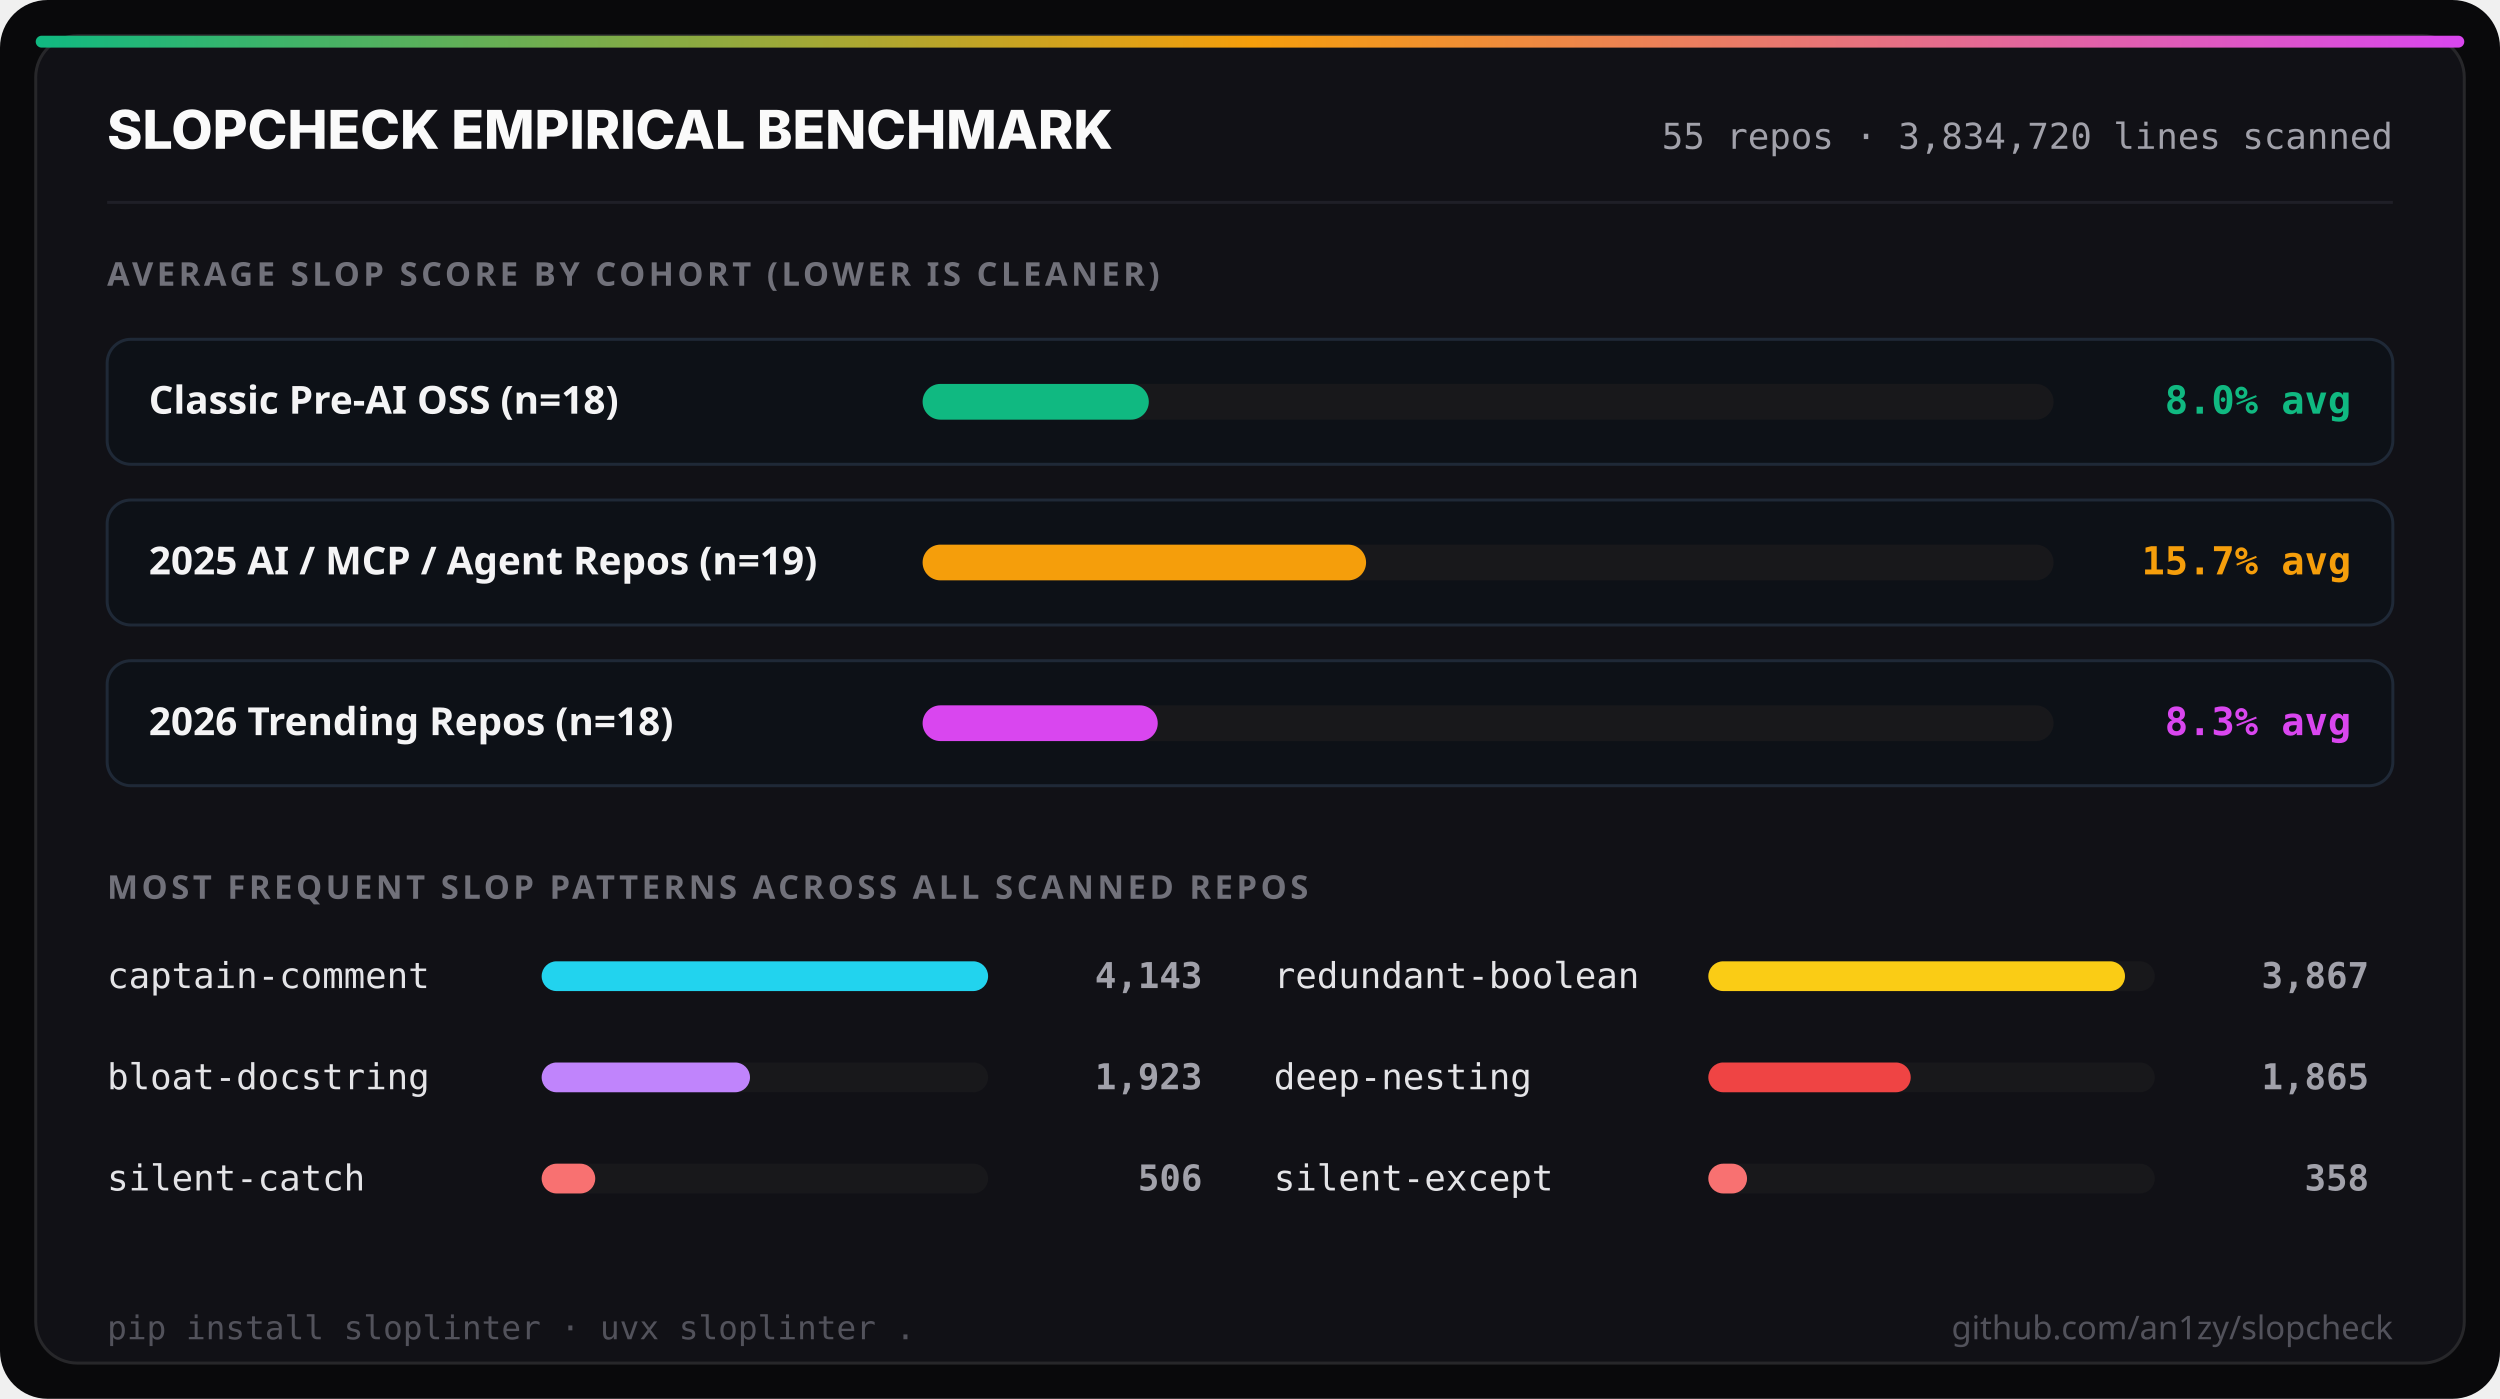
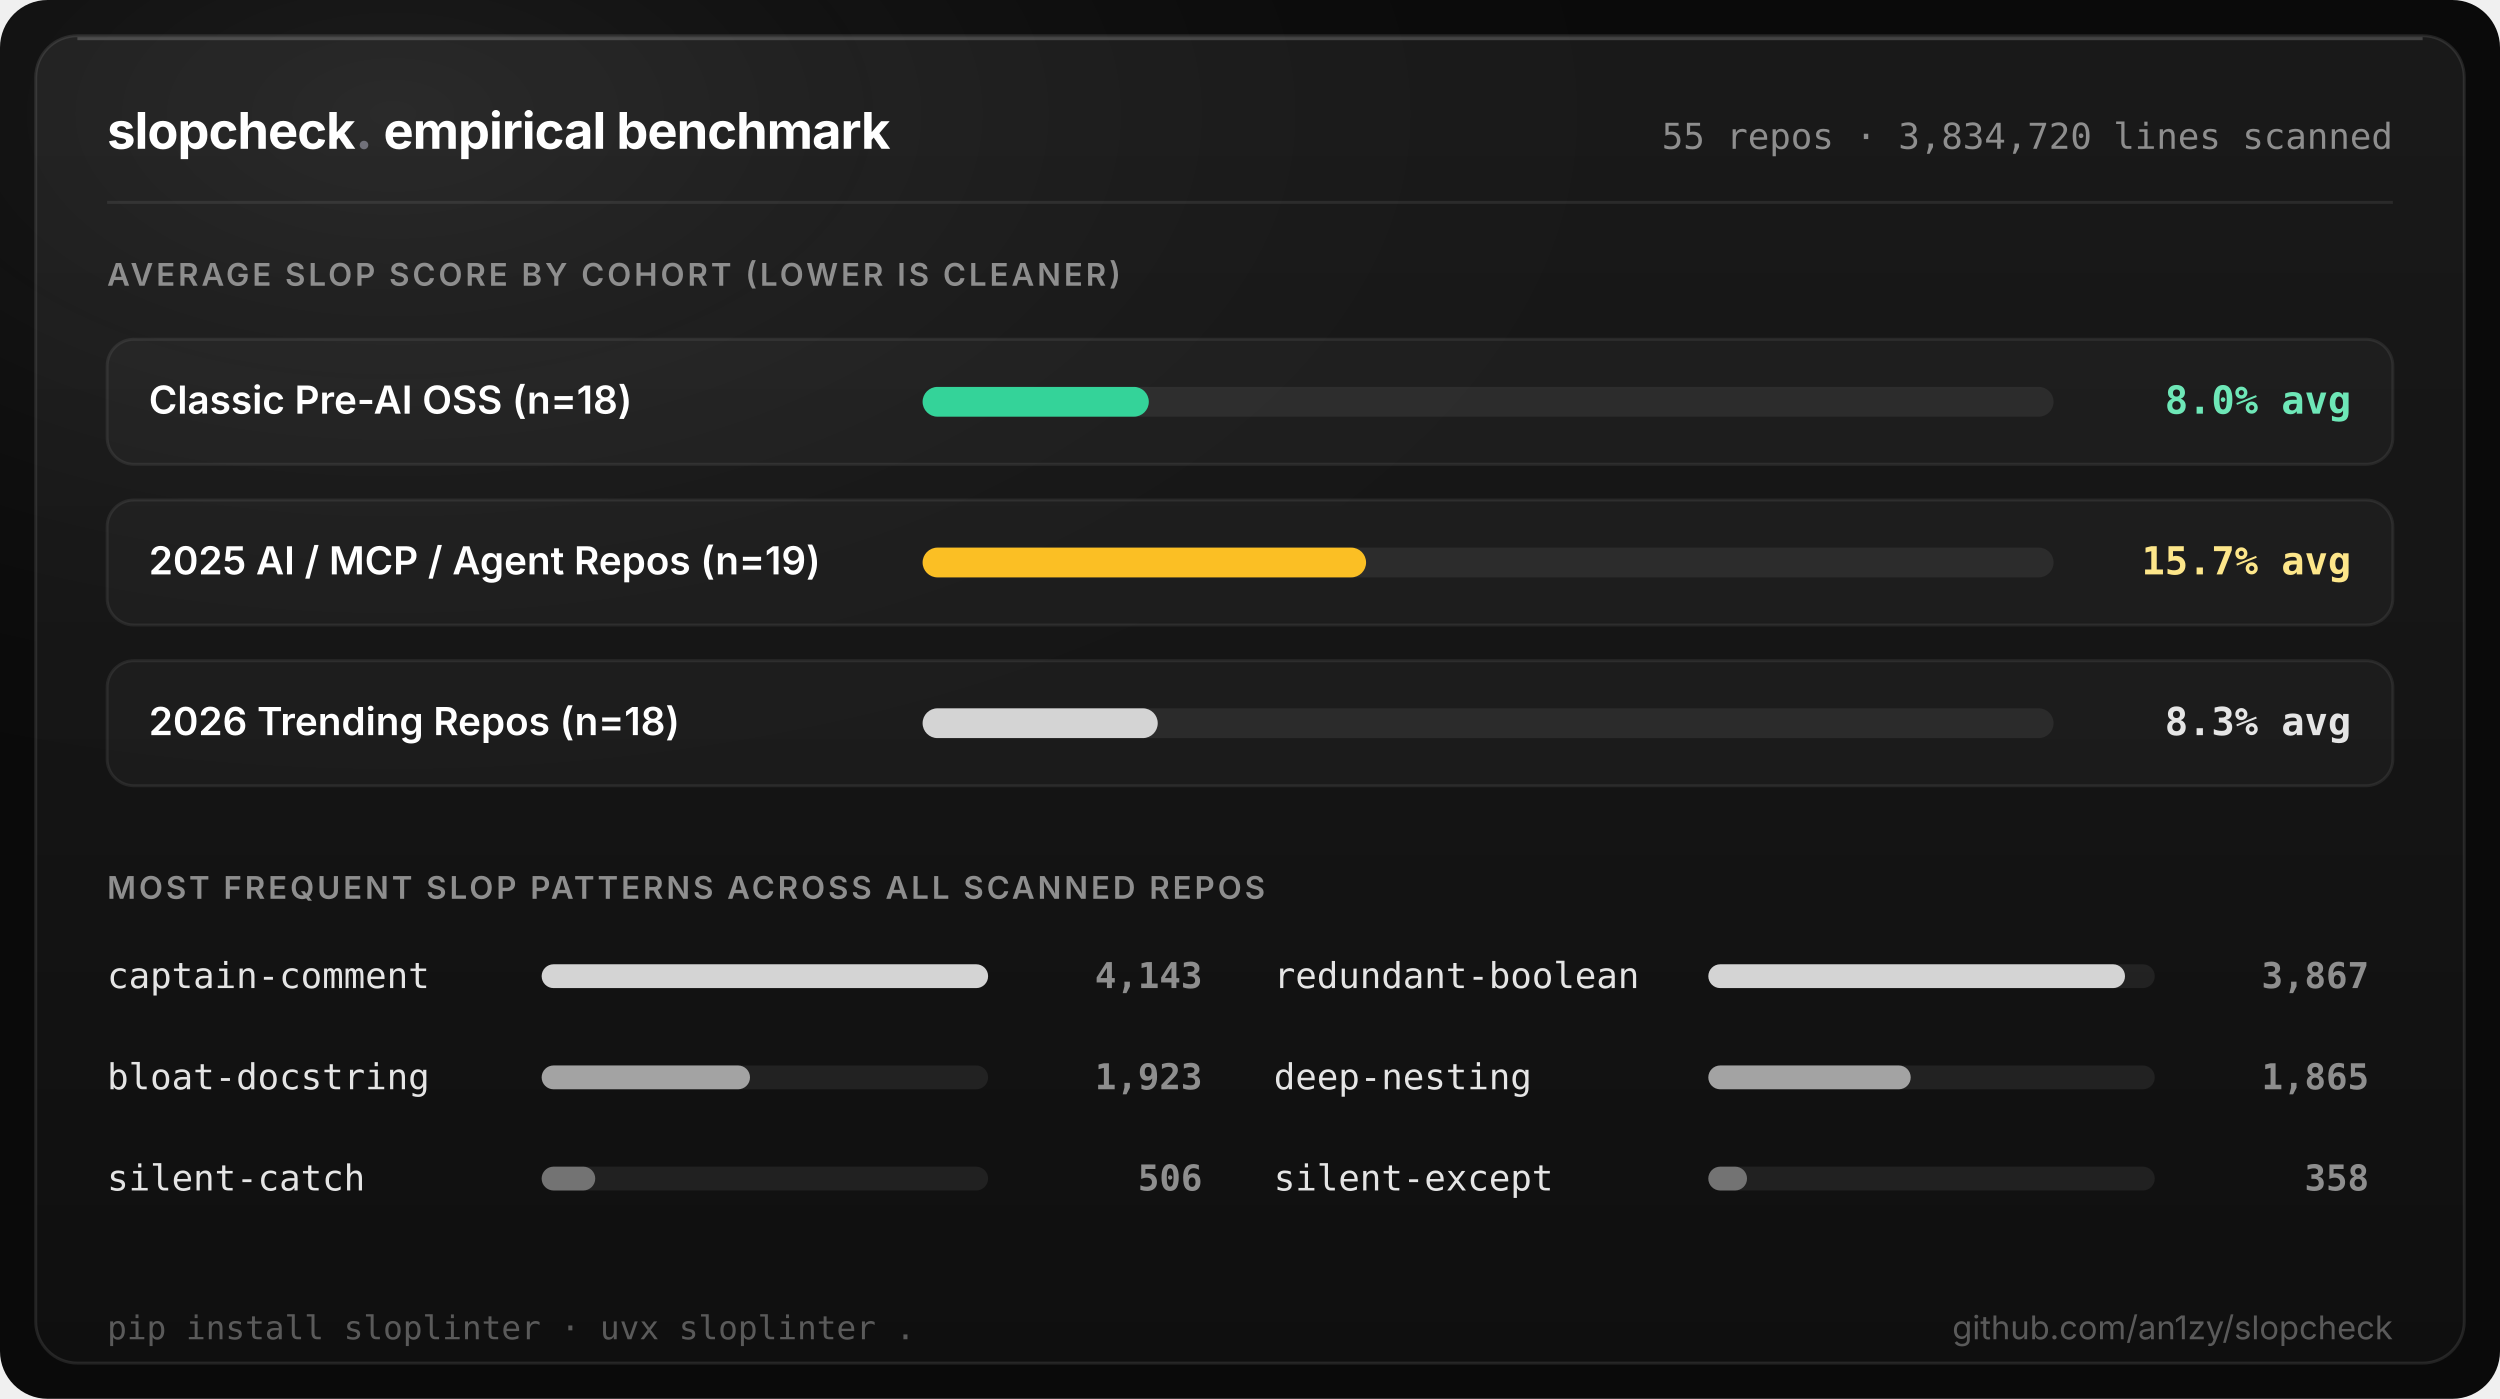
<svg xmlns="http://www.w3.org/2000/svg" width="840" height="470" viewBox="0 0 840 470">
  <defs>
-     <linearGradient id="accentGrad" x1="0%" y1="0%" x2="100%" y2="0%">
-       <stop offset="0%" stop-color="#10b981" />
-       <stop offset="50%" stop-color="#f59e0b" />
-       <stop offset="100%" stop-color="#d946ef" />
+     <radialGradient id="slBenchGlow" cx="16%" cy="8%" r="55%">
+       <stop offset="0%" stop-color="#ffffff" stop-opacity="0.075" />
+       <stop offset="100%" stop-color="#0a0a0a" stop-opacity="0" />
+     </radialGradient>
+     <linearGradient id="slBenchGlass" x1="0%" y1="0%" x2="0%" y2="100%">
+       <stop offset="0%" stop-color="#ffffff" stop-opacity="0.065" />
+       <stop offset="100%" stop-color="#ffffff" stop-opacity="0.02" />
    </linearGradient>
  </defs>
-   <rect width="840" height="470" rx="16" fill="#09090b" />
-   <rect x="12" y="12" width="816" height="446" rx="14" fill="#111116" stroke="#27272a" />
-   <rect x="12" y="12" width="816" height="4" rx="2" fill="url(#accentGrad)" />
-   <text x="36" y="50" fill="#fafafa" font-size="18" font-weight="800" font-family="system-ui, -apple-system, Segoe UI, sans-serif">SLOPCHECK EMPIRICAL BENCHMARK</text>
-   <text x="804" y="50" text-anchor="end" fill="#a1a1aa" font-size="12" font-family="ui-monospace, SFMono-Regular, Menlo, Consolas, monospace">55 repos · 3,834,720 lines scanned</text>
-   <line x1="36" y1="68" x2="804" y2="68" stroke="#1f1f27" />
-   <text x="36" y="96" fill="#71717a" font-size="11" font-weight="700" letter-spacing="1.2" font-family="system-ui, sans-serif">AVERAGE SLOP SCORE BY COHORT (LOWER IS CLEANER)</text>
-   <rect x="36" y="114" width="768" height="42" rx="8" fill="#0d1117" stroke="#1f2937" />
-   <text x="50" y="139" fill="#f4f4f5" font-size="13" font-weight="600" font-family="system-ui, sans-serif">Classic Pre-AI OSS (n=18)</text>
-   <rect x="310" y="129" width="380" height="12" rx="6" fill="#18181b" />
-   <rect x="310" y="129" width="76" height="12" rx="6" fill="#10b981" />
-   <text x="790" y="139" text-anchor="end" fill="#10b981" font-size="13" font-weight="800" font-family="ui-monospace, monospace">8.0% avg</text>
-   <rect x="36" y="168" width="768" height="42" rx="8" fill="#0d1117" stroke="#1f2937" />
-   <text x="50" y="193" fill="#f4f4f5" font-size="13" font-weight="600" font-family="system-ui, sans-serif">2025 AI / MCP / Agent Repos (n=19)</text>
-   <rect x="310" y="183" width="380" height="12" rx="6" fill="#18181b" />
-   <rect x="310" y="183" width="149" height="12" rx="6" fill="#f59e0b" />
-   <text x="790" y="193" text-anchor="end" fill="#f59e0b" font-size="13" font-weight="800" font-family="ui-monospace, monospace">15.7% avg</text>
-   <rect x="36" y="222" width="768" height="42" rx="8" fill="#0d1117" stroke="#1f2937" />
-   <text x="50" y="247" fill="#f4f4f5" font-size="13" font-weight="600" font-family="system-ui, sans-serif">2026 Trending Repos (n=18)</text>
-   <rect x="310" y="237" width="380" height="12" rx="6" fill="#18181b" />
-   <rect x="310" y="237" width="79" height="12" rx="6" fill="#d946ef" />
-   <text x="790" y="247" text-anchor="end" fill="#d946ef" font-size="13" font-weight="800" font-family="ui-monospace, monospace">8.3% avg</text>
-   <text x="36" y="302" fill="#71717a" font-size="11" font-weight="700" letter-spacing="1.2" font-family="system-ui, sans-serif">MOST FREQUENT SLOP PATTERNS ACROSS ALL SCANNED REPOS</text>
-   <text x="36" y="332" fill="#e4e4e7" font-size="12" font-family="ui-monospace, monospace">captain-comment</text>
-   <rect x="182" y="323" width="150" height="10" rx="5" fill="#18181b" />
-   <rect x="182" y="323" width="150" height="10" rx="5" fill="#22d3ee" />
-   <text x="404" y="332" text-anchor="end" fill="#a1a1aa" font-size="12" font-weight="600" font-family="ui-monospace, monospace">4,143</text>
-   <text x="428" y="332" fill="#e4e4e7" font-size="12" font-family="ui-monospace, monospace">redundant-boolean</text>
-   <rect x="574" y="323" width="150" height="10" rx="5" fill="#18181b" />
-   <rect x="574" y="323" width="140" height="10" rx="5" fill="#facc15" />
-   <text x="796" y="332" text-anchor="end" fill="#a1a1aa" font-size="12" font-weight="600" font-family="ui-monospace, monospace">3,867</text>
-   <text x="36" y="366" fill="#e4e4e7" font-size="12" font-family="ui-monospace, monospace">bloat-docstring</text>
-   <rect x="182" y="357" width="150" height="10" rx="5" fill="#18181b" />
-   <rect x="182" y="357" width="70" height="10" rx="5" fill="#c084fc" />
-   <text x="404" y="366" text-anchor="end" fill="#a1a1aa" font-size="12" font-weight="600" font-family="ui-monospace, monospace">1,923</text>
-   <text x="428" y="366" fill="#e4e4e7" font-size="12" font-family="ui-monospace, monospace">deep-nesting</text>
-   <rect x="574" y="357" width="150" height="10" rx="5" fill="#18181b" />
-   <rect x="574" y="357" width="68" height="10" rx="5" fill="#ef4444" />
-   <text x="796" y="366" text-anchor="end" fill="#a1a1aa" font-size="12" font-weight="600" font-family="ui-monospace, monospace">1,865</text>
-   <text x="36" y="400" fill="#e4e4e7" font-size="12" font-family="ui-monospace, monospace">silent-catch</text>
-   <rect x="182" y="391" width="150" height="10" rx="5" fill="#18181b" />
-   <rect x="182" y="391" width="18" height="10" rx="5" fill="#f87171" />
-   <text x="404" y="400" text-anchor="end" fill="#a1a1aa" font-size="12" font-weight="600" font-family="ui-monospace, monospace">506</text>
-   <text x="428" y="400" fill="#e4e4e7" font-size="12" font-family="ui-monospace, monospace">silent-except</text>
-   <rect x="574" y="391" width="150" height="10" rx="5" fill="#18181b" />
-   <rect x="574" y="391" width="13" height="10" rx="5" fill="#f87171" />
-   <text x="796" y="400" text-anchor="end" fill="#a1a1aa" font-size="12" font-weight="600" font-family="ui-monospace, monospace">358</text>
-   <text x="36" y="450" fill="#52525b" font-size="11" font-family="ui-monospace, monospace">pip install sloplinter · uvx sloplinter .</text>
-   <text x="804" y="450" text-anchor="end" fill="#52525b" font-size="11" font-family="system-ui, sans-serif">github.com/an1zy/slopcheck</text>
+   <rect width="840" height="470" rx="16" fill="#0a0a0a" />
+   <rect width="840" height="470" rx="16" fill="url(#slBenchGlow)" />
+   <rect x="12" y="12" width="816" height="446" rx="14" fill="url(#slBenchGlass)" stroke="#ffffff" stroke-opacity="0.1" />
+   <line x1="26" y1="13" x2="814" y2="13" stroke="#ffffff" stroke-opacity="0.18" />
+   <text x="36" y="50" fill="#ffffff" font-size="17" font-weight="700" font-family="Inter, -apple-system, Segoe UI, sans-serif" letter-spacing="-0.3">slopcheck<tspan fill="#71717a">.</tspan> empirical benchmark</text>
+   <text x="804" y="50" text-anchor="end" fill="#8e8e8e" font-size="12" font-family="ui-monospace, SFMono-Regular, Menlo, Consolas, monospace">55 repos · 3,834,720 lines scanned</text>
+   <line x1="36" y1="68" x2="804" y2="68" stroke="#ffffff" stroke-opacity="0.08" />
+   <text x="36" y="96" fill="#8e8e8e" font-size="10.5" font-weight="600" letter-spacing="1" font-family="Inter, -apple-system, Segoe UI, sans-serif">AVERAGE SLOP SCORE BY COHORT (LOWER IS CLEANER)</text>
+   <rect x="36" y="114" width="768" height="42" rx="9" fill="#ffffff" fill-opacity="0.035" stroke="#ffffff" stroke-opacity="0.075" />
+   <text x="50" y="139" fill="#ffffff" font-size="13" font-weight="600" font-family="Inter, -apple-system, Segoe UI, sans-serif">Classic Pre-AI OSS (n=18)</text>
+   <rect x="310" y="130" width="380" height="10" rx="5" fill="#ffffff" fill-opacity="0.07" />
+   <rect x="310" y="130" width="76" height="10" rx="5" fill="#34d399" />
+   <text x="790" y="139" text-anchor="end" fill="#6ee7b7" font-size="13" font-weight="700" font-family="ui-monospace, monospace">8.0% avg</text>
+   <rect x="36" y="168" width="768" height="42" rx="9" fill="#ffffff" fill-opacity="0.035" stroke="#ffffff" stroke-opacity="0.075" />
+   <text x="50" y="193" fill="#ffffff" font-size="13" font-weight="600" font-family="Inter, -apple-system, Segoe UI, sans-serif">2025 AI / MCP / Agent Repos (n=19)</text>
+   <rect x="310" y="184" width="380" height="10" rx="5" fill="#ffffff" fill-opacity="0.07" />
+   <rect x="310" y="184" width="149" height="10" rx="5" fill="#fbbf24" />
+   <text x="790" y="193" text-anchor="end" fill="#fde68a" font-size="13" font-weight="700" font-family="ui-monospace, monospace">15.7% avg</text>
+   <rect x="36" y="222" width="768" height="42" rx="9" fill="#ffffff" fill-opacity="0.035" stroke="#ffffff" stroke-opacity="0.075" />
+   <text x="50" y="247" fill="#ffffff" font-size="13" font-weight="600" font-family="Inter, -apple-system, Segoe UI, sans-serif">2026 Trending Repos (n=18)</text>
+   <rect x="310" y="238" width="380" height="10" rx="5" fill="#ffffff" fill-opacity="0.07" />
+   <rect x="310" y="238" width="79" height="10" rx="5" fill="#d4d4d4" />
+   <text x="790" y="247" text-anchor="end" fill="#e5e5e5" font-size="13" font-weight="700" font-family="ui-monospace, monospace">8.3% avg</text>
+   <text x="36" y="302" fill="#8e8e8e" font-size="10.5" font-weight="600" letter-spacing="1" font-family="Inter, -apple-system, Segoe UI, sans-serif">MOST FREQUENT SLOP PATTERNS ACROSS ALL SCANNED REPOS</text>
+   <text x="36" y="332" fill="#e5e5e5" font-size="12" font-family="ui-monospace, monospace">captain-comment</text>
+   <rect x="182" y="324" width="150" height="8" rx="4" fill="#ffffff" fill-opacity="0.07" />
+   <rect x="182" y="324" width="150" height="8" rx="4" fill="#d4d4d4" />
+   <text x="404" y="332" text-anchor="end" fill="#8e8e8e" font-size="12" font-weight="600" font-family="ui-monospace, monospace">4,143</text>
+   <text x="428" y="332" fill="#e5e5e5" font-size="12" font-family="ui-monospace, monospace">redundant-boolean</text>
+   <rect x="574" y="324" width="150" height="8" rx="4" fill="#ffffff" fill-opacity="0.07" />
+   <rect x="574" y="324" width="140" height="8" rx="4" fill="#d4d4d4" />
+   <text x="796" y="332" text-anchor="end" fill="#8e8e8e" font-size="12" font-weight="600" font-family="ui-monospace, monospace">3,867</text>
+   <text x="36" y="366" fill="#e5e5e5" font-size="12" font-family="ui-monospace, monospace">bloat-docstring</text>
+   <rect x="182" y="358" width="150" height="8" rx="4" fill="#ffffff" fill-opacity="0.07" />
+   <rect x="182" y="358" width="70" height="8" rx="4" fill="#a3a3a3" />
+   <text x="404" y="366" text-anchor="end" fill="#8e8e8e" font-size="12" font-weight="600" font-family="ui-monospace, monospace">1,923</text>
+   <text x="428" y="366" fill="#e5e5e5" font-size="12" font-family="ui-monospace, monospace">deep-nesting</text>
+   <rect x="574" y="358" width="150" height="8" rx="4" fill="#ffffff" fill-opacity="0.07" />
+   <rect x="574" y="358" width="68" height="8" rx="4" fill="#a3a3a3" />
+   <text x="796" y="366" text-anchor="end" fill="#8e8e8e" font-size="12" font-weight="600" font-family="ui-monospace, monospace">1,865</text>
+   <text x="36" y="400" fill="#e5e5e5" font-size="12" font-family="ui-monospace, monospace">silent-catch</text>
+   <rect x="182" y="392" width="150" height="8" rx="4" fill="#ffffff" fill-opacity="0.07" />
+   <rect x="182" y="392" width="18" height="8" rx="4" fill="#737373" />
+   <text x="404" y="400" text-anchor="end" fill="#8e8e8e" font-size="12" font-weight="600" font-family="ui-monospace, monospace">506</text>
+   <text x="428" y="400" fill="#e5e5e5" font-size="12" font-family="ui-monospace, monospace">silent-except</text>
+   <rect x="574" y="392" width="150" height="8" rx="4" fill="#ffffff" fill-opacity="0.07" />
+   <rect x="574" y="392" width="13" height="8" rx="4" fill="#737373" />
+   <text x="796" y="400" text-anchor="end" fill="#8e8e8e" font-size="12" font-weight="600" font-family="ui-monospace, monospace">358</text>
+   <text x="36" y="450" fill="#5a5a5a" font-size="11" font-family="ui-monospace, monospace">pip install sloplinter · uvx sloplinter .</text>
+   <text x="804" y="450" text-anchor="end" fill="#5a5a5a" font-size="11" font-family="Inter, sans-serif">github.com/an1zy/slopcheck</text>
</svg>
